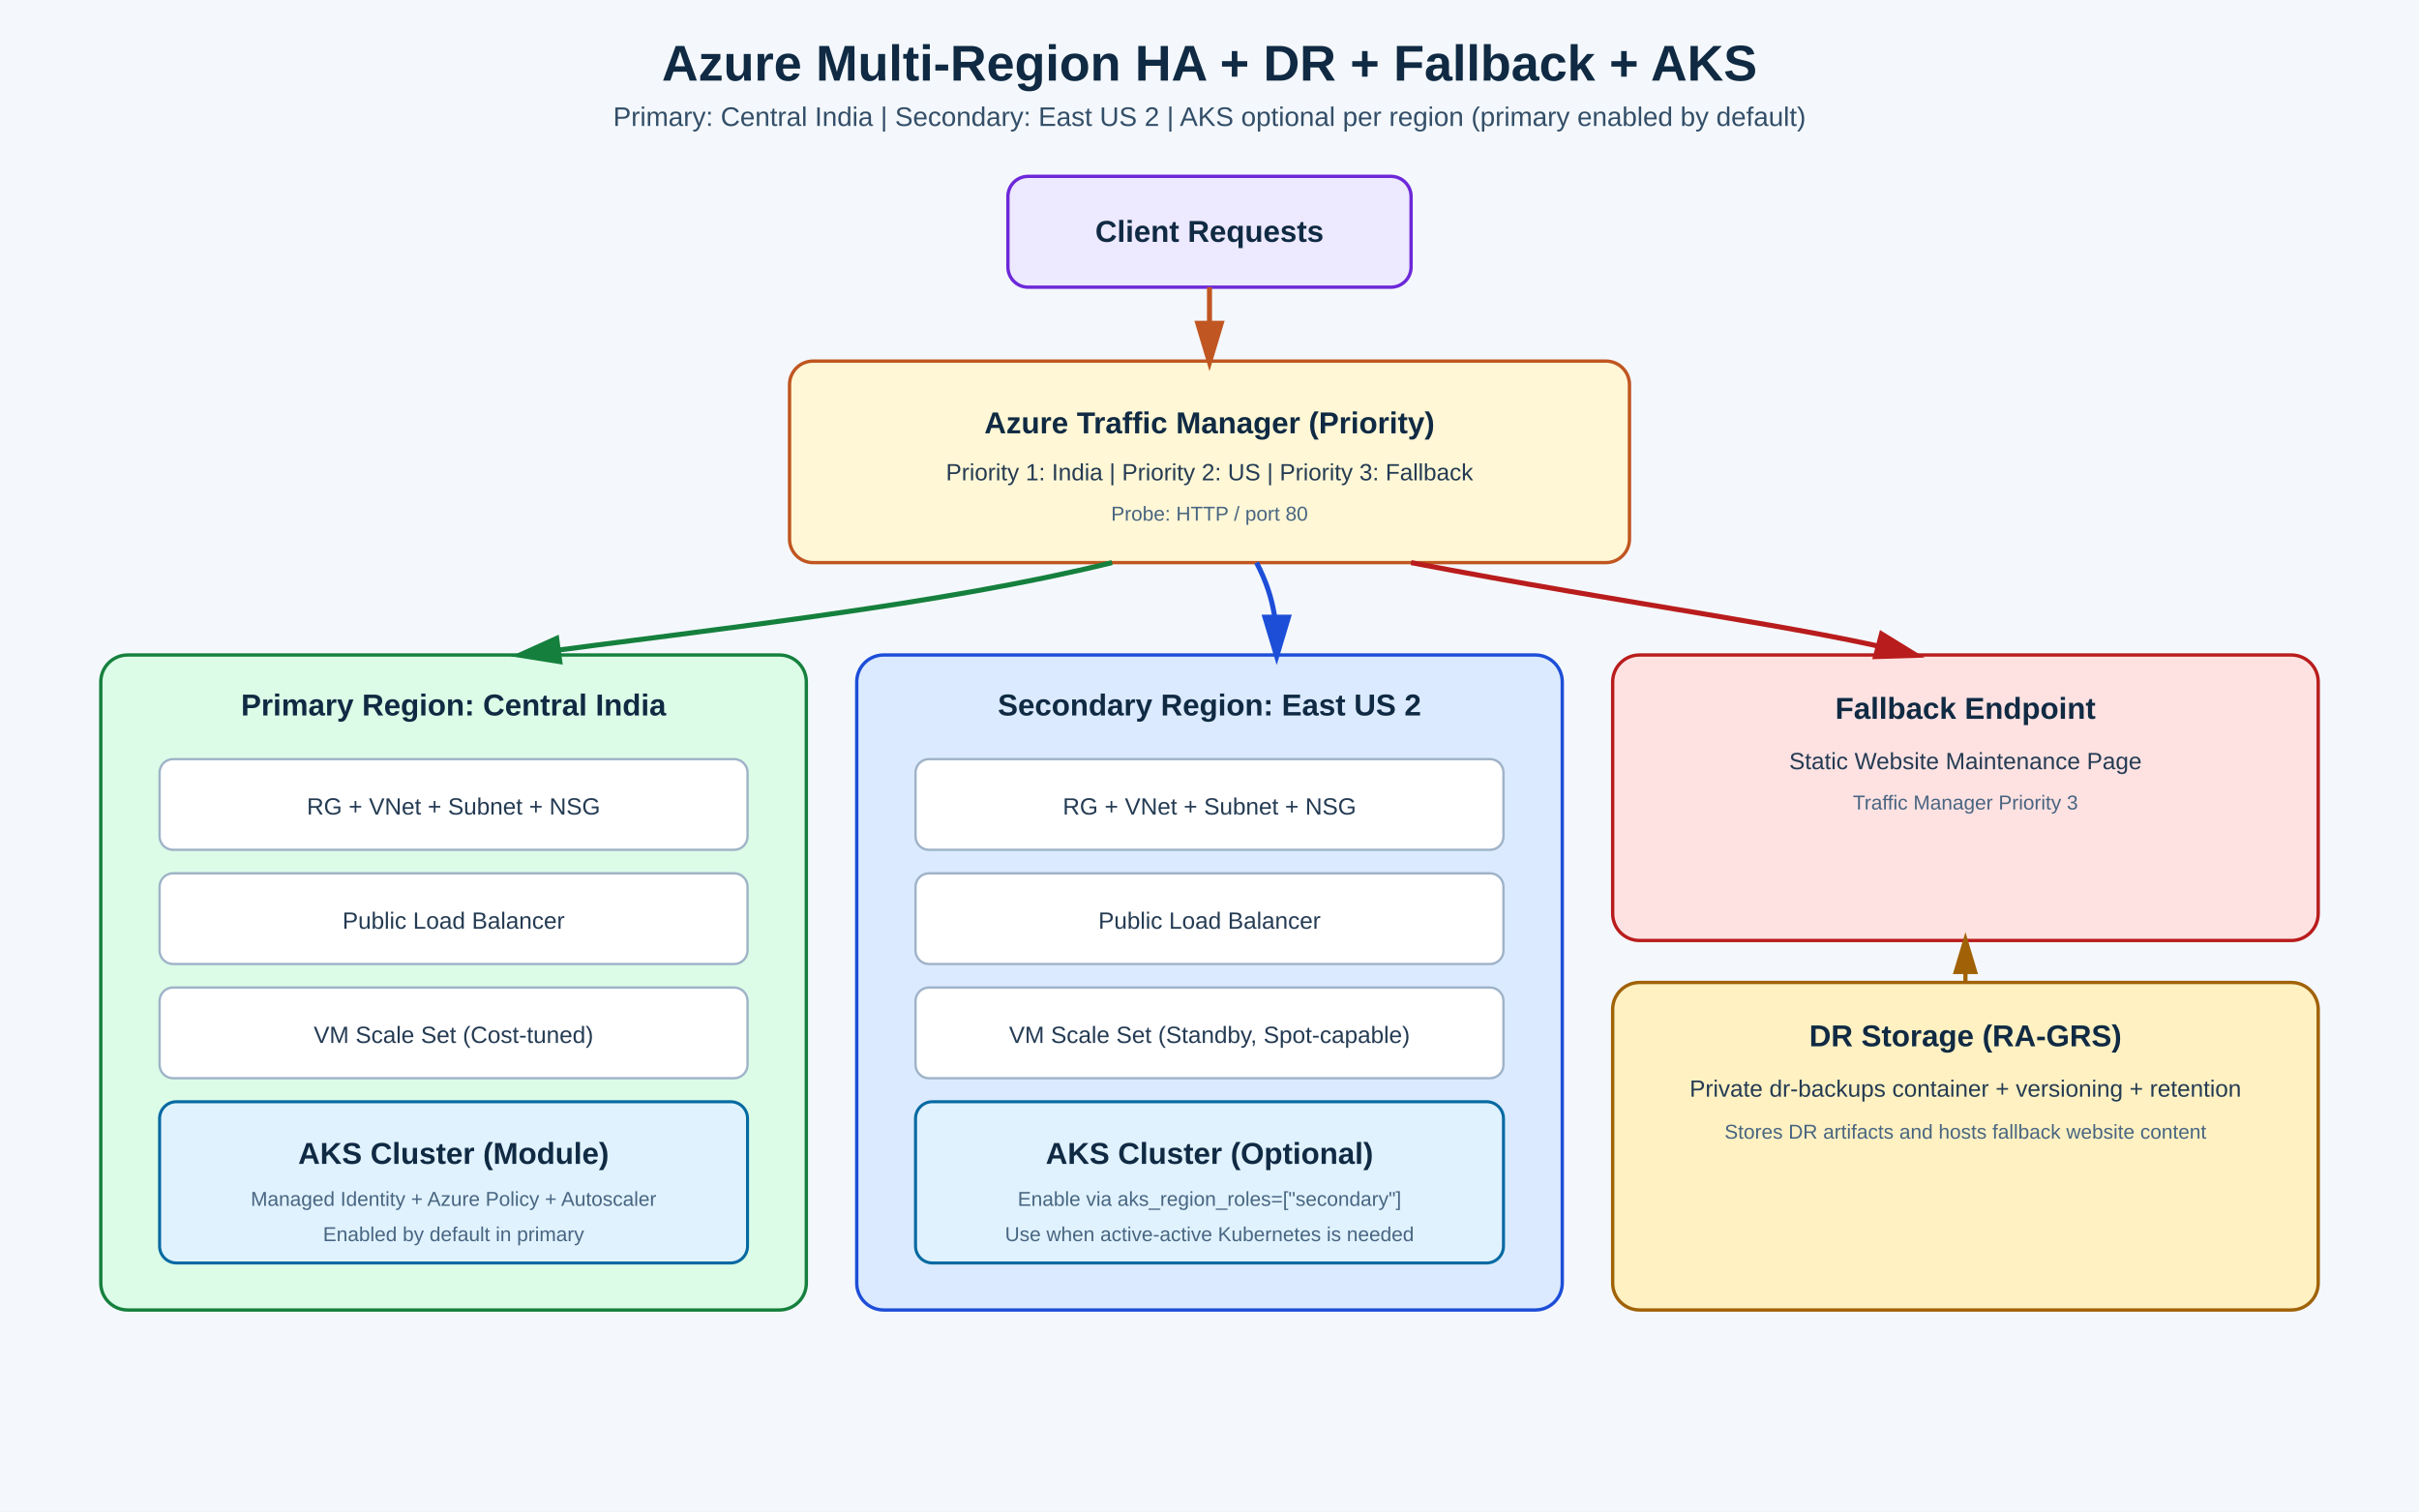
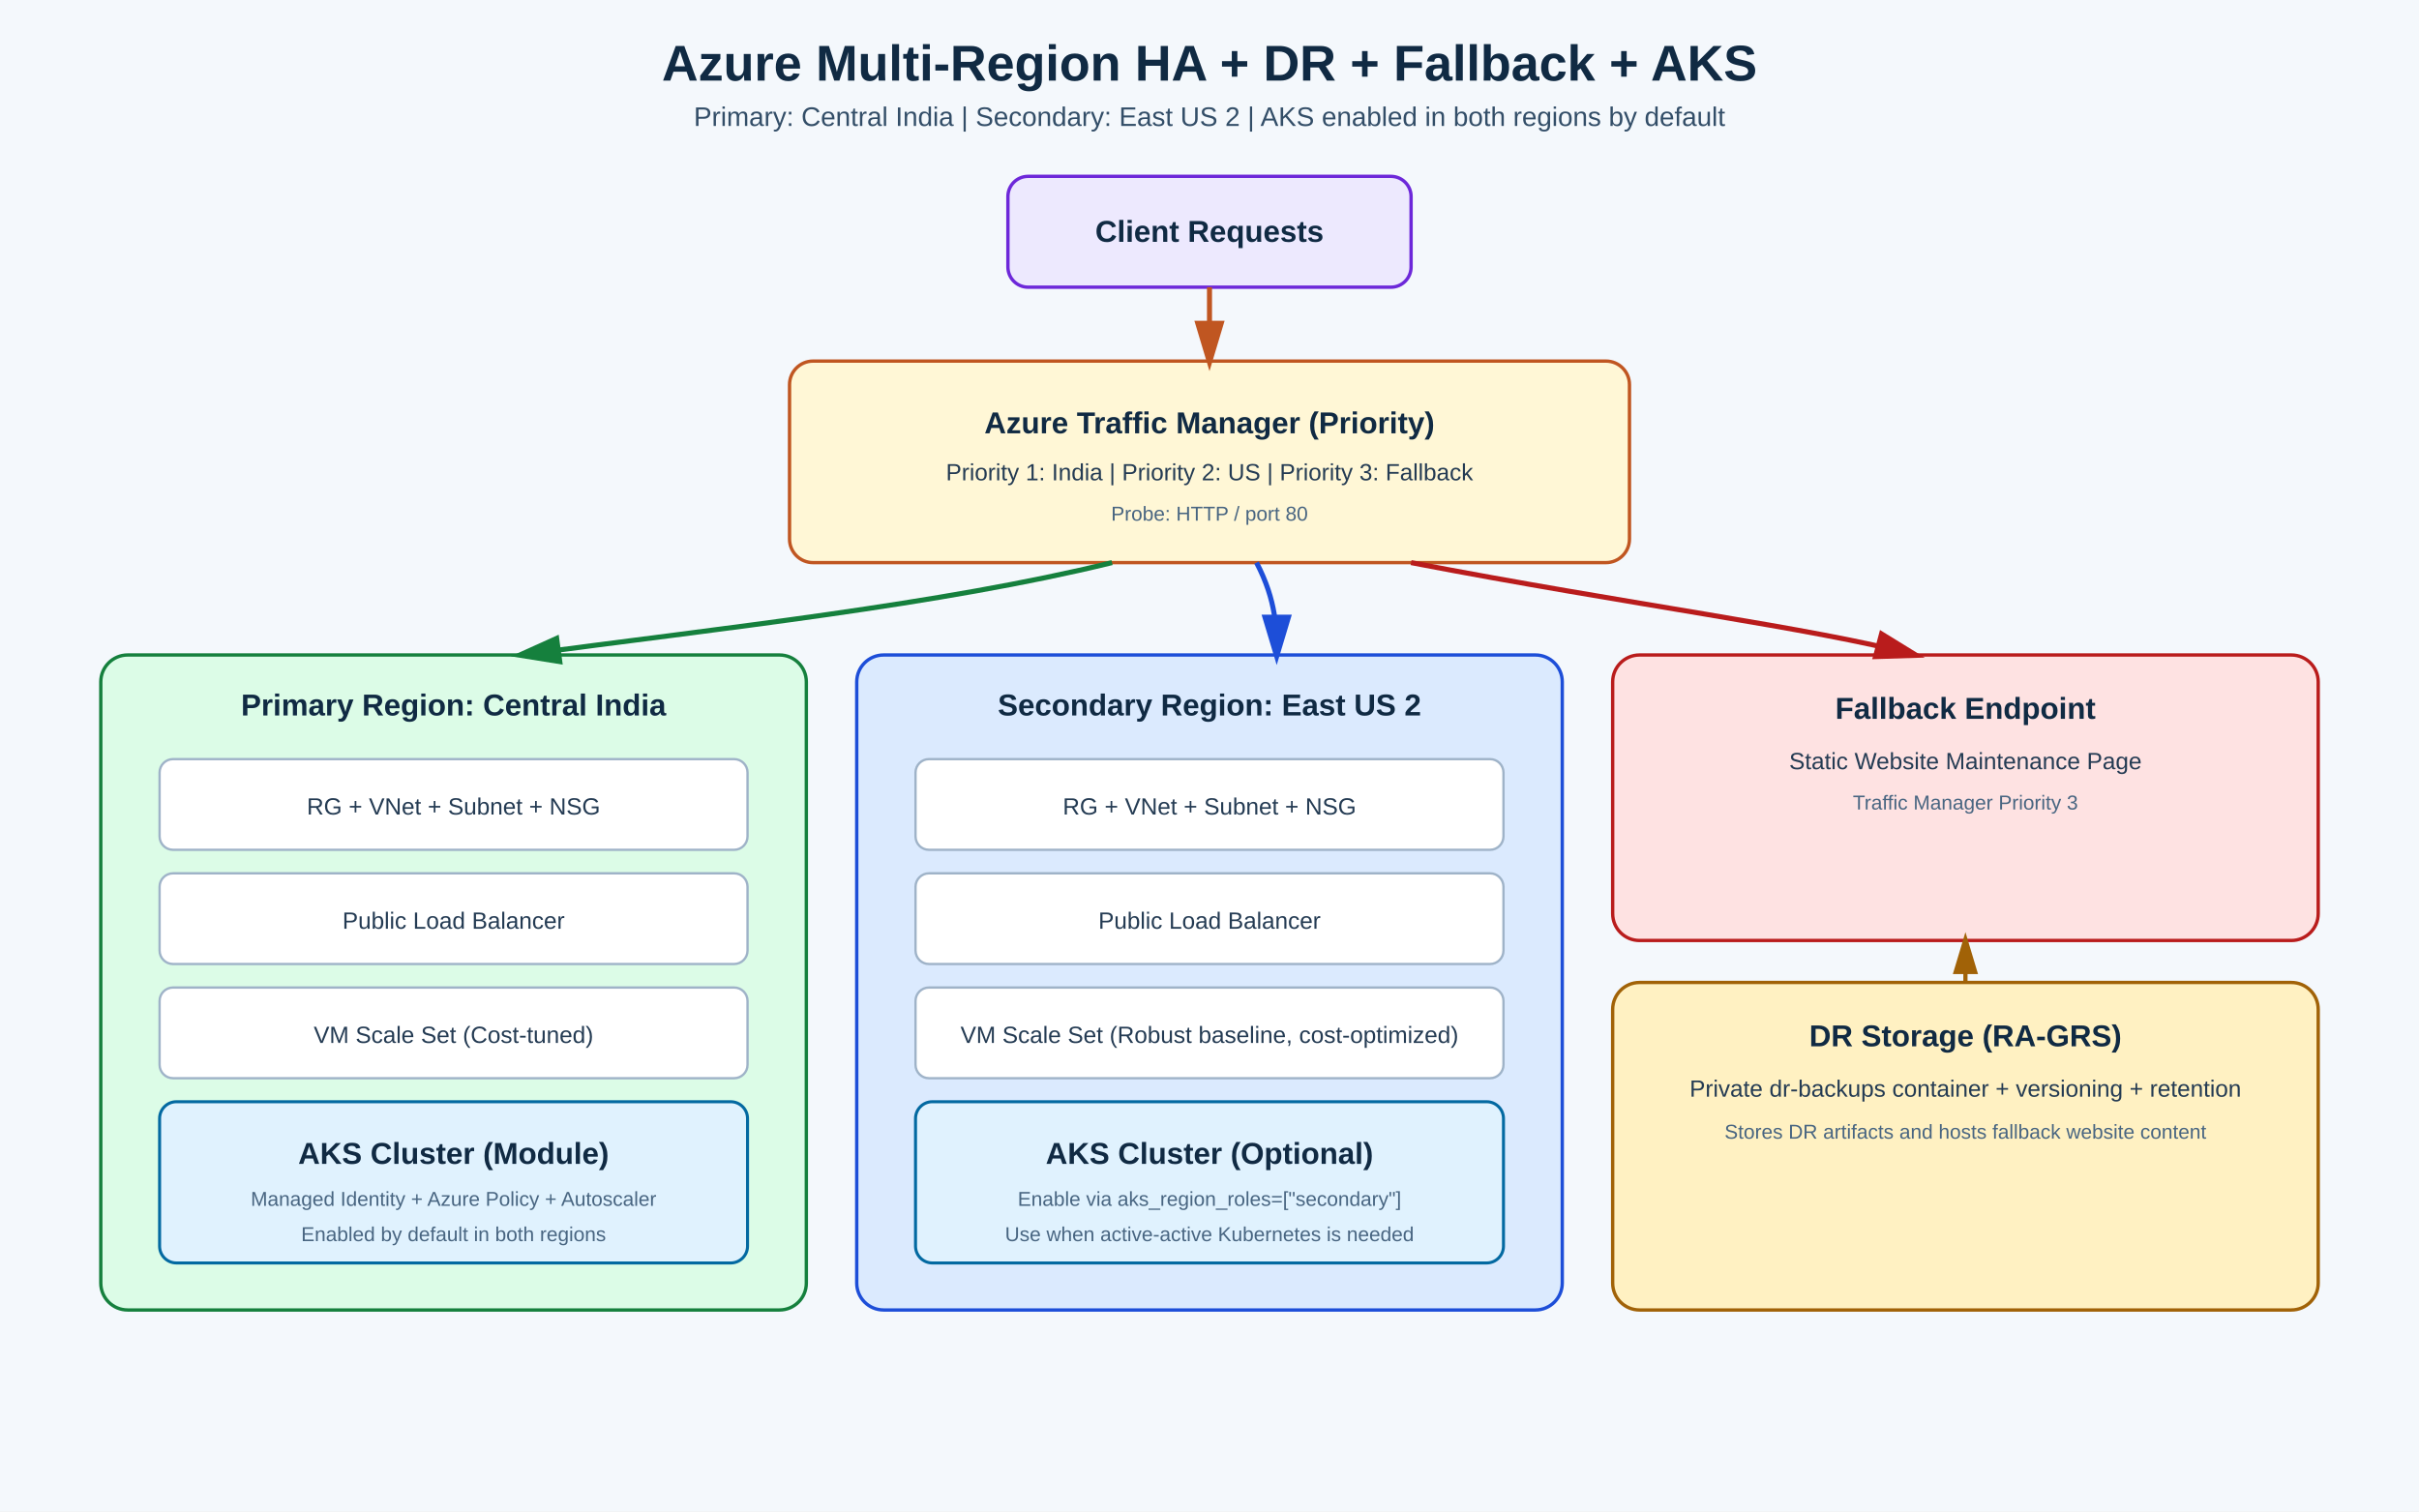
<svg xmlns="http://www.w3.org/2000/svg" width="1440" height="900" viewBox="0 0 1440 900" role="img" aria-labelledby="title desc">
  <defs>
    <style>
      .bg { fill: #f4f8fc; }
      .title { font: 700 30px Arial, sans-serif; fill: #102a43; }
      .subtitle { font: 500 16px Arial, sans-serif; fill: #334e68; }
      .section-title { font: 700 18px Arial, sans-serif; fill: #102a43; }
      .text { font: 500 14px Arial, sans-serif; fill: #243b53; }
      .small { font: 500 12px Arial, sans-serif; fill: #486581; }
      .client { fill: #ede9fe; stroke: #6d28d9; stroke-width: 2; }
      .global { fill: #fff7d6; stroke: #c05621; stroke-width: 2; }
      .primary { fill: #dcfce7; stroke: #15803d; stroke-width: 2; }
      .secondary { fill: #dbeafe; stroke: #1d4ed8; stroke-width: 2; }
      .fallback { fill: #fee2e2; stroke: #b91c1c; stroke-width: 2; }
      .dr { fill: #fff1c2; stroke: #a16207; stroke-width: 2; }
      .infra { fill: #ffffff; stroke: #9fb3c8; stroke-width: 1.4; }
      .aks { fill: #e0f2fe; stroke: #0369a1; stroke-width: 1.8; }
      .arrow-primary { stroke: #15803d; stroke-width: 3; fill: none; marker-end: url(#arrow-primary); }
      .arrow-secondary { stroke: #1d4ed8; stroke-width: 3; fill: none; marker-end: url(#arrow-secondary); }
      .arrow-fallback { stroke: #b91c1c; stroke-width: 3; fill: none; marker-end: url(#arrow-fallback); }
      .arrow-global { stroke: #c05621; stroke-width: 3; fill: none; marker-end: url(#arrow-global); }
      .arrow-dr { stroke: #a16207; stroke-width: 2.5; fill: none; marker-end: url(#arrow-dr); stroke-dasharray: 7 6; }
    </style>
    <marker id="arrow-primary" markerWidth="10" markerHeight="10" refX="8" refY="3" orient="auto">
      <polygon points="0 0,10 3,0 6" fill="#15803d" />
    </marker>
    <marker id="arrow-secondary" markerWidth="10" markerHeight="10" refX="8" refY="3" orient="auto">
      <polygon points="0 0,10 3,0 6" fill="#1d4ed8" />
    </marker>
    <marker id="arrow-fallback" markerWidth="10" markerHeight="10" refX="8" refY="3" orient="auto">
      <polygon points="0 0,10 3,0 6" fill="#b91c1c" />
    </marker>
    <marker id="arrow-global" markerWidth="10" markerHeight="10" refX="8" refY="3" orient="auto">
      <polygon points="0 0,10 3,0 6" fill="#c05621" />
    </marker>
    <marker id="arrow-dr" markerWidth="10" markerHeight="10" refX="8" refY="3" orient="auto">
      <polygon points="0 0,10 3,0 6" fill="#a16207" />
    </marker>
  </defs>
  <rect class="bg" x="0" y="0" width="1440" height="900" />
  <text class="title" x="720" y="48" text-anchor="middle">Azure Multi-Region HA + DR + Fallback + AKS</text>
-   <text class="subtitle" x="720" y="75" text-anchor="middle">Primary: Central India | Secondary: East US 2 | AKS optional per region (primary enabled by default)</text>
+   <text class="subtitle" x="720" y="75" text-anchor="middle">Primary: Central India | Secondary: East US 2 | AKS enabled in both regions by default</text>
  <rect class="client" x="600" y="105" width="240" height="66" rx="12" />
  <text class="section-title" x="720" y="144" text-anchor="middle">Client Requests</text>
  <rect class="global" x="470" y="215" width="500" height="120" rx="14" />
  <text class="section-title" x="720" y="258" text-anchor="middle">Azure Traffic Manager (Priority)</text>
  <text class="text" x="720" y="286" text-anchor="middle">Priority 1: India | Priority 2: US | Priority 3: Fallback</text>
  <text class="small" x="720" y="310" text-anchor="middle">Probe: HTTP / port 80</text>
  <path class="arrow-global" d="M720 171 L720 215" />
  <rect class="primary" x="60" y="390" width="420" height="390" rx="16" />
  <text class="section-title" x="270" y="426" text-anchor="middle">Primary Region: Central India</text>
  <rect class="infra" x="95" y="452" width="350" height="54" rx="8" />
  <text class="text" x="270" y="485" text-anchor="middle">RG + VNet + Subnet + NSG</text>
  <rect class="infra" x="95" y="520" width="350" height="54" rx="8" />
  <text class="text" x="270" y="553" text-anchor="middle">Public Load Balancer</text>
  <rect class="infra" x="95" y="588" width="350" height="54" rx="8" />
  <text class="text" x="270" y="621" text-anchor="middle">VM Scale Set (Cost-tuned)</text>
  <rect class="aks" x="95" y="656" width="350" height="96" rx="10" />
  <text class="section-title" x="270" y="693" text-anchor="middle">AKS Cluster (Module)</text>
  <text class="small" x="270" y="718" text-anchor="middle">Managed Identity + Azure Policy + Autoscaler</text>
-   <text class="small" x="270" y="739" text-anchor="middle">Enabled by default in primary</text>
+   <text class="small" x="270" y="739" text-anchor="middle">Enabled by default in both regions</text>
  <rect class="secondary" x="510" y="390" width="420" height="390" rx="16" />
  <text class="section-title" x="720" y="426" text-anchor="middle">Secondary Region: East US 2</text>
  <rect class="infra" x="545" y="452" width="350" height="54" rx="8" />
  <text class="text" x="720" y="485" text-anchor="middle">RG + VNet + Subnet + NSG</text>
  <rect class="infra" x="545" y="520" width="350" height="54" rx="8" />
  <text class="text" x="720" y="553" text-anchor="middle">Public Load Balancer</text>
  <rect class="infra" x="545" y="588" width="350" height="54" rx="8" />
-   <text class="text" x="720" y="621" text-anchor="middle">VM Scale Set (Standby, Spot-capable)</text>
+   <text class="text" x="720" y="621" text-anchor="middle">VM Scale Set (Robust baseline, cost-optimized)</text>
  <rect class="aks" x="545" y="656" width="350" height="96" rx="10" />
  <text class="section-title" x="720" y="693" text-anchor="middle">AKS Cluster (Optional)</text>
  <text class="small" x="720" y="718" text-anchor="middle">Enable via aks_region_roles=["secondary"]</text>
  <text class="small" x="720" y="739" text-anchor="middle">Use when active-active Kubernetes is needed</text>
  <rect class="fallback" x="960" y="390" width="420" height="170" rx="16" />
  <text class="section-title" x="1170" y="428" text-anchor="middle">Fallback Endpoint</text>
  <text class="text" x="1170" y="458" text-anchor="middle">Static Website Maintenance Page</text>
  <text class="small" x="1170" y="482" text-anchor="middle">Traffic Manager Priority 3</text>
  <rect class="dr" x="960" y="585" width="420" height="195" rx="16" />
  <text class="section-title" x="1170" y="623" text-anchor="middle">DR Storage (RA-GRS)</text>
  <text class="text" x="1170" y="653" text-anchor="middle">Private dr-backups container + versioning + retention</text>
  <text class="small" x="1170" y="678" text-anchor="middle">Stores DR artifacts and hosts fallback website content</text>
  <path class="arrow-primary" d="M662 335 C560 360, 430 374, 310 390" />
  <path class="arrow-secondary" d="M748 335 C760 358, 760 375, 760 390" />
  <path class="arrow-fallback" d="M840 335 C970 360, 1080 374, 1140 390" />
  <path class="arrow-dr" d="M1170 585 L1170 560" />
</svg>
